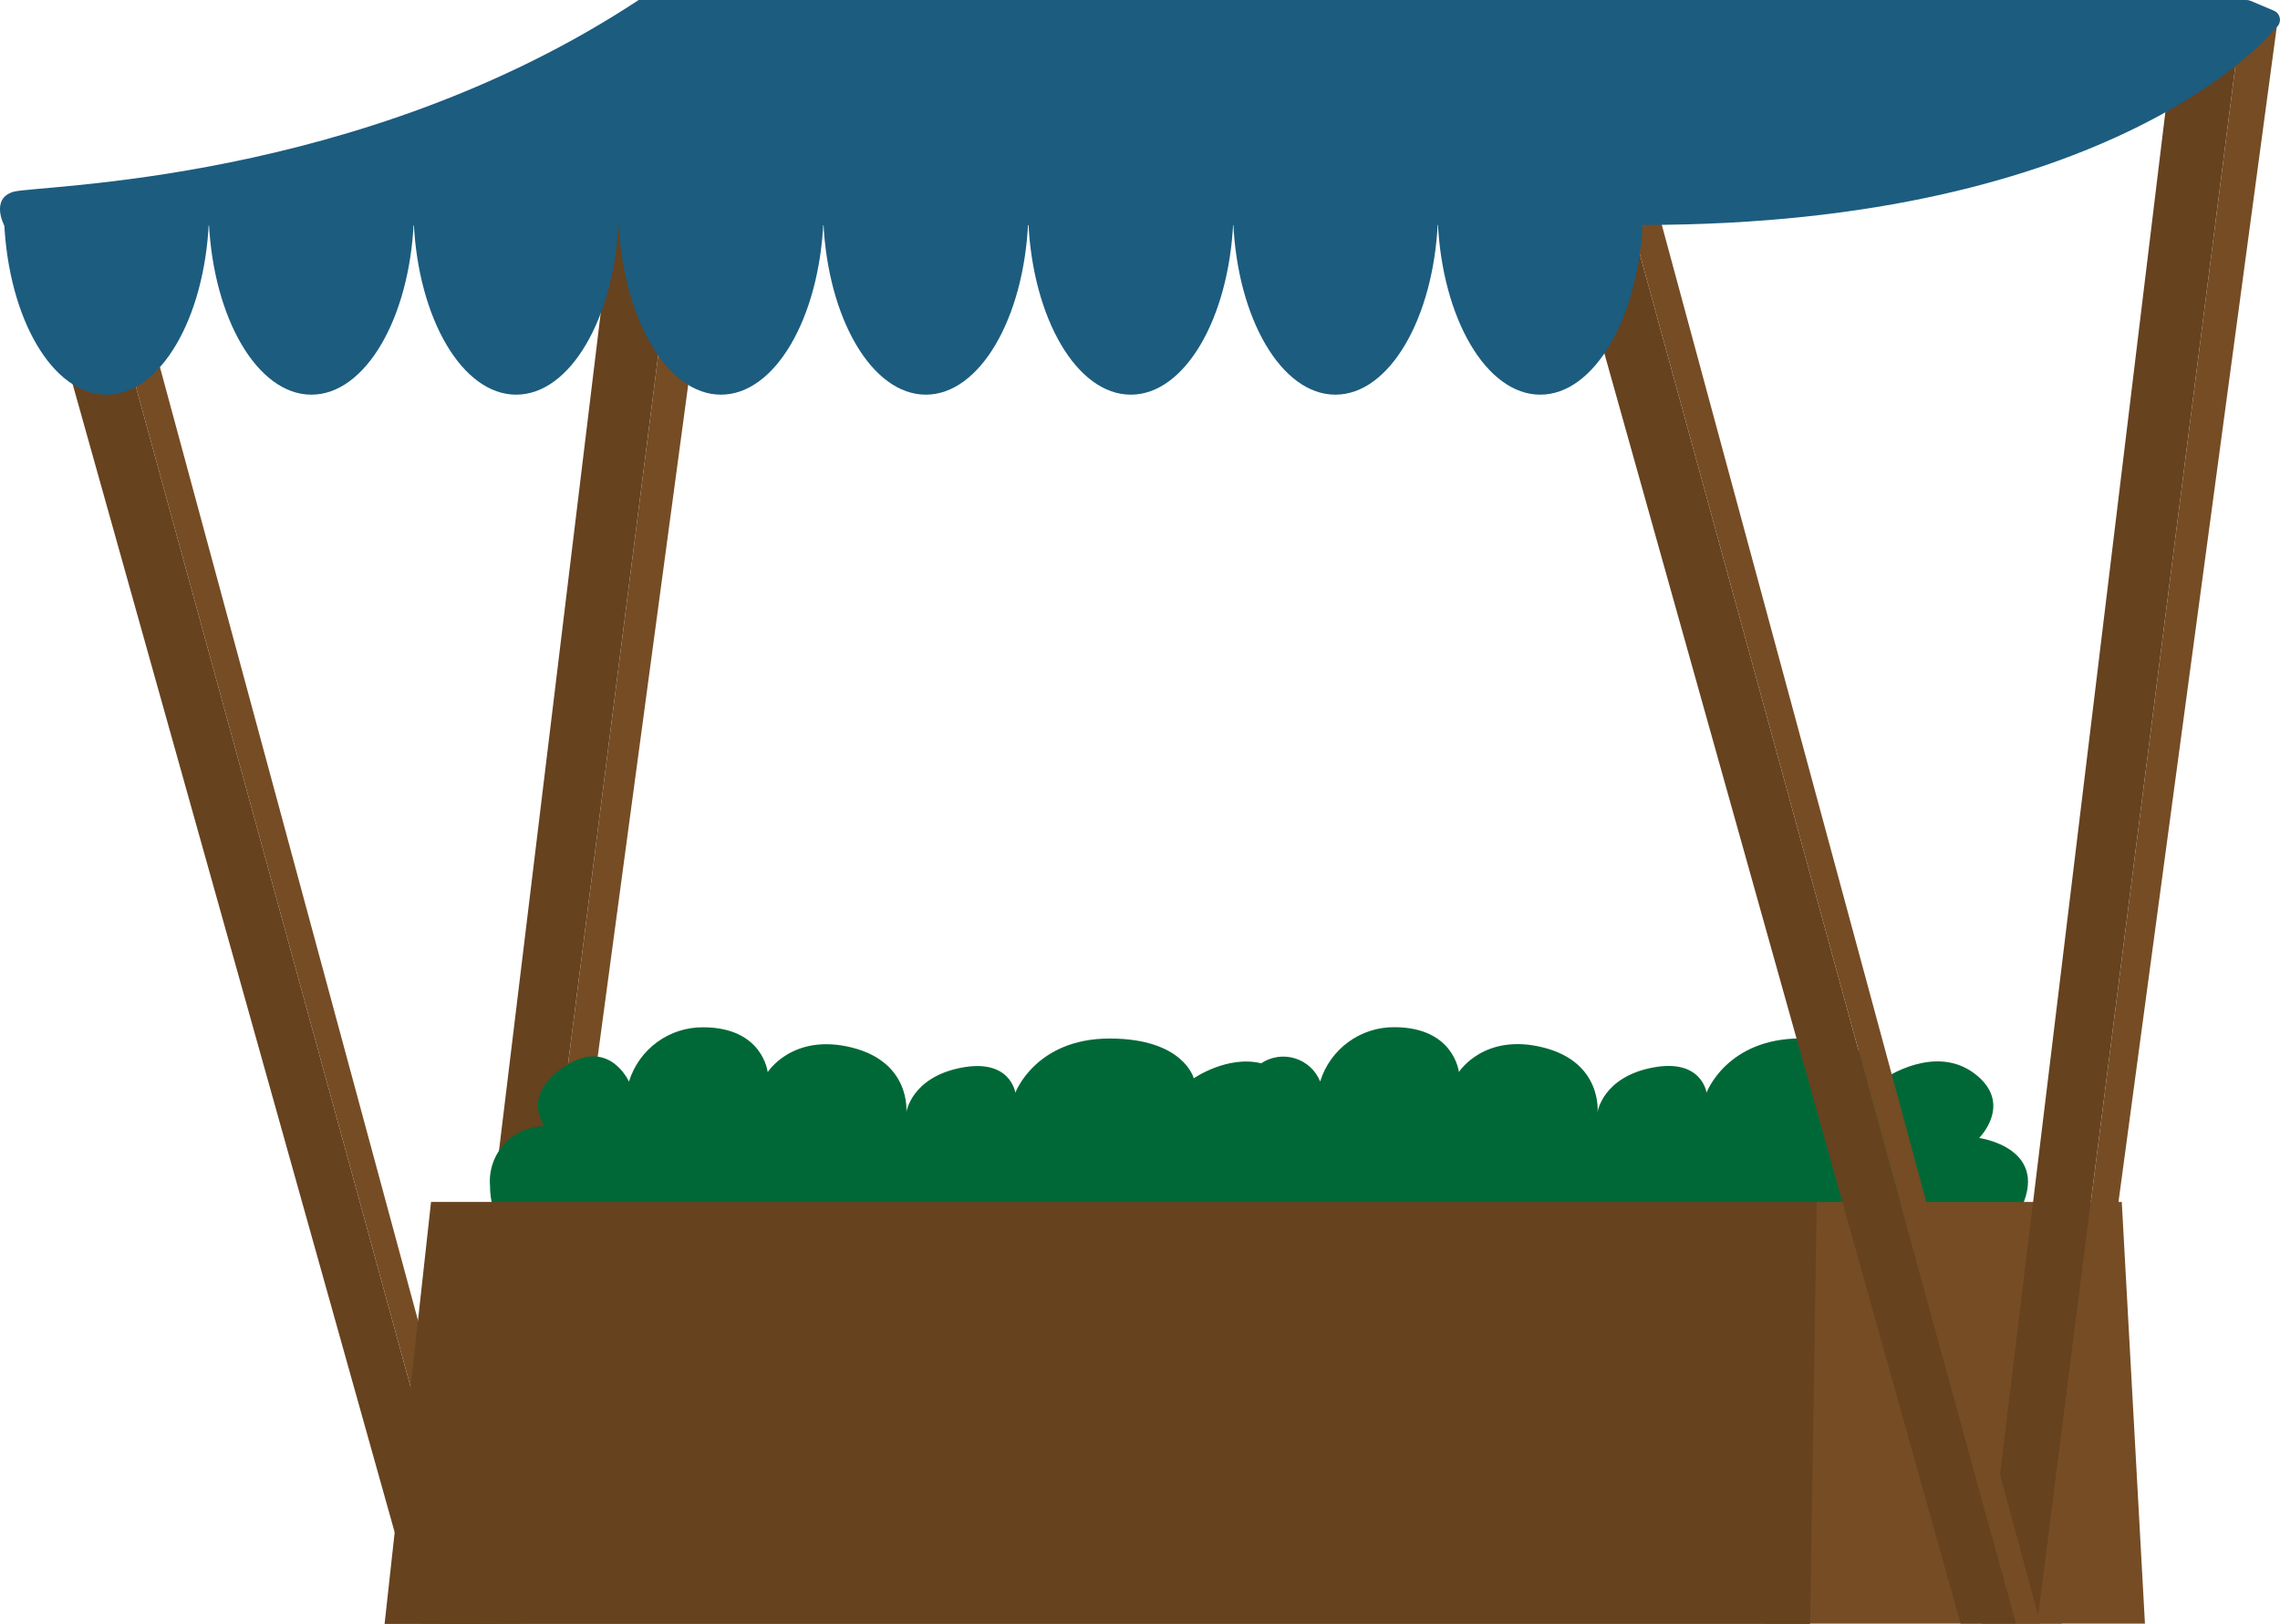
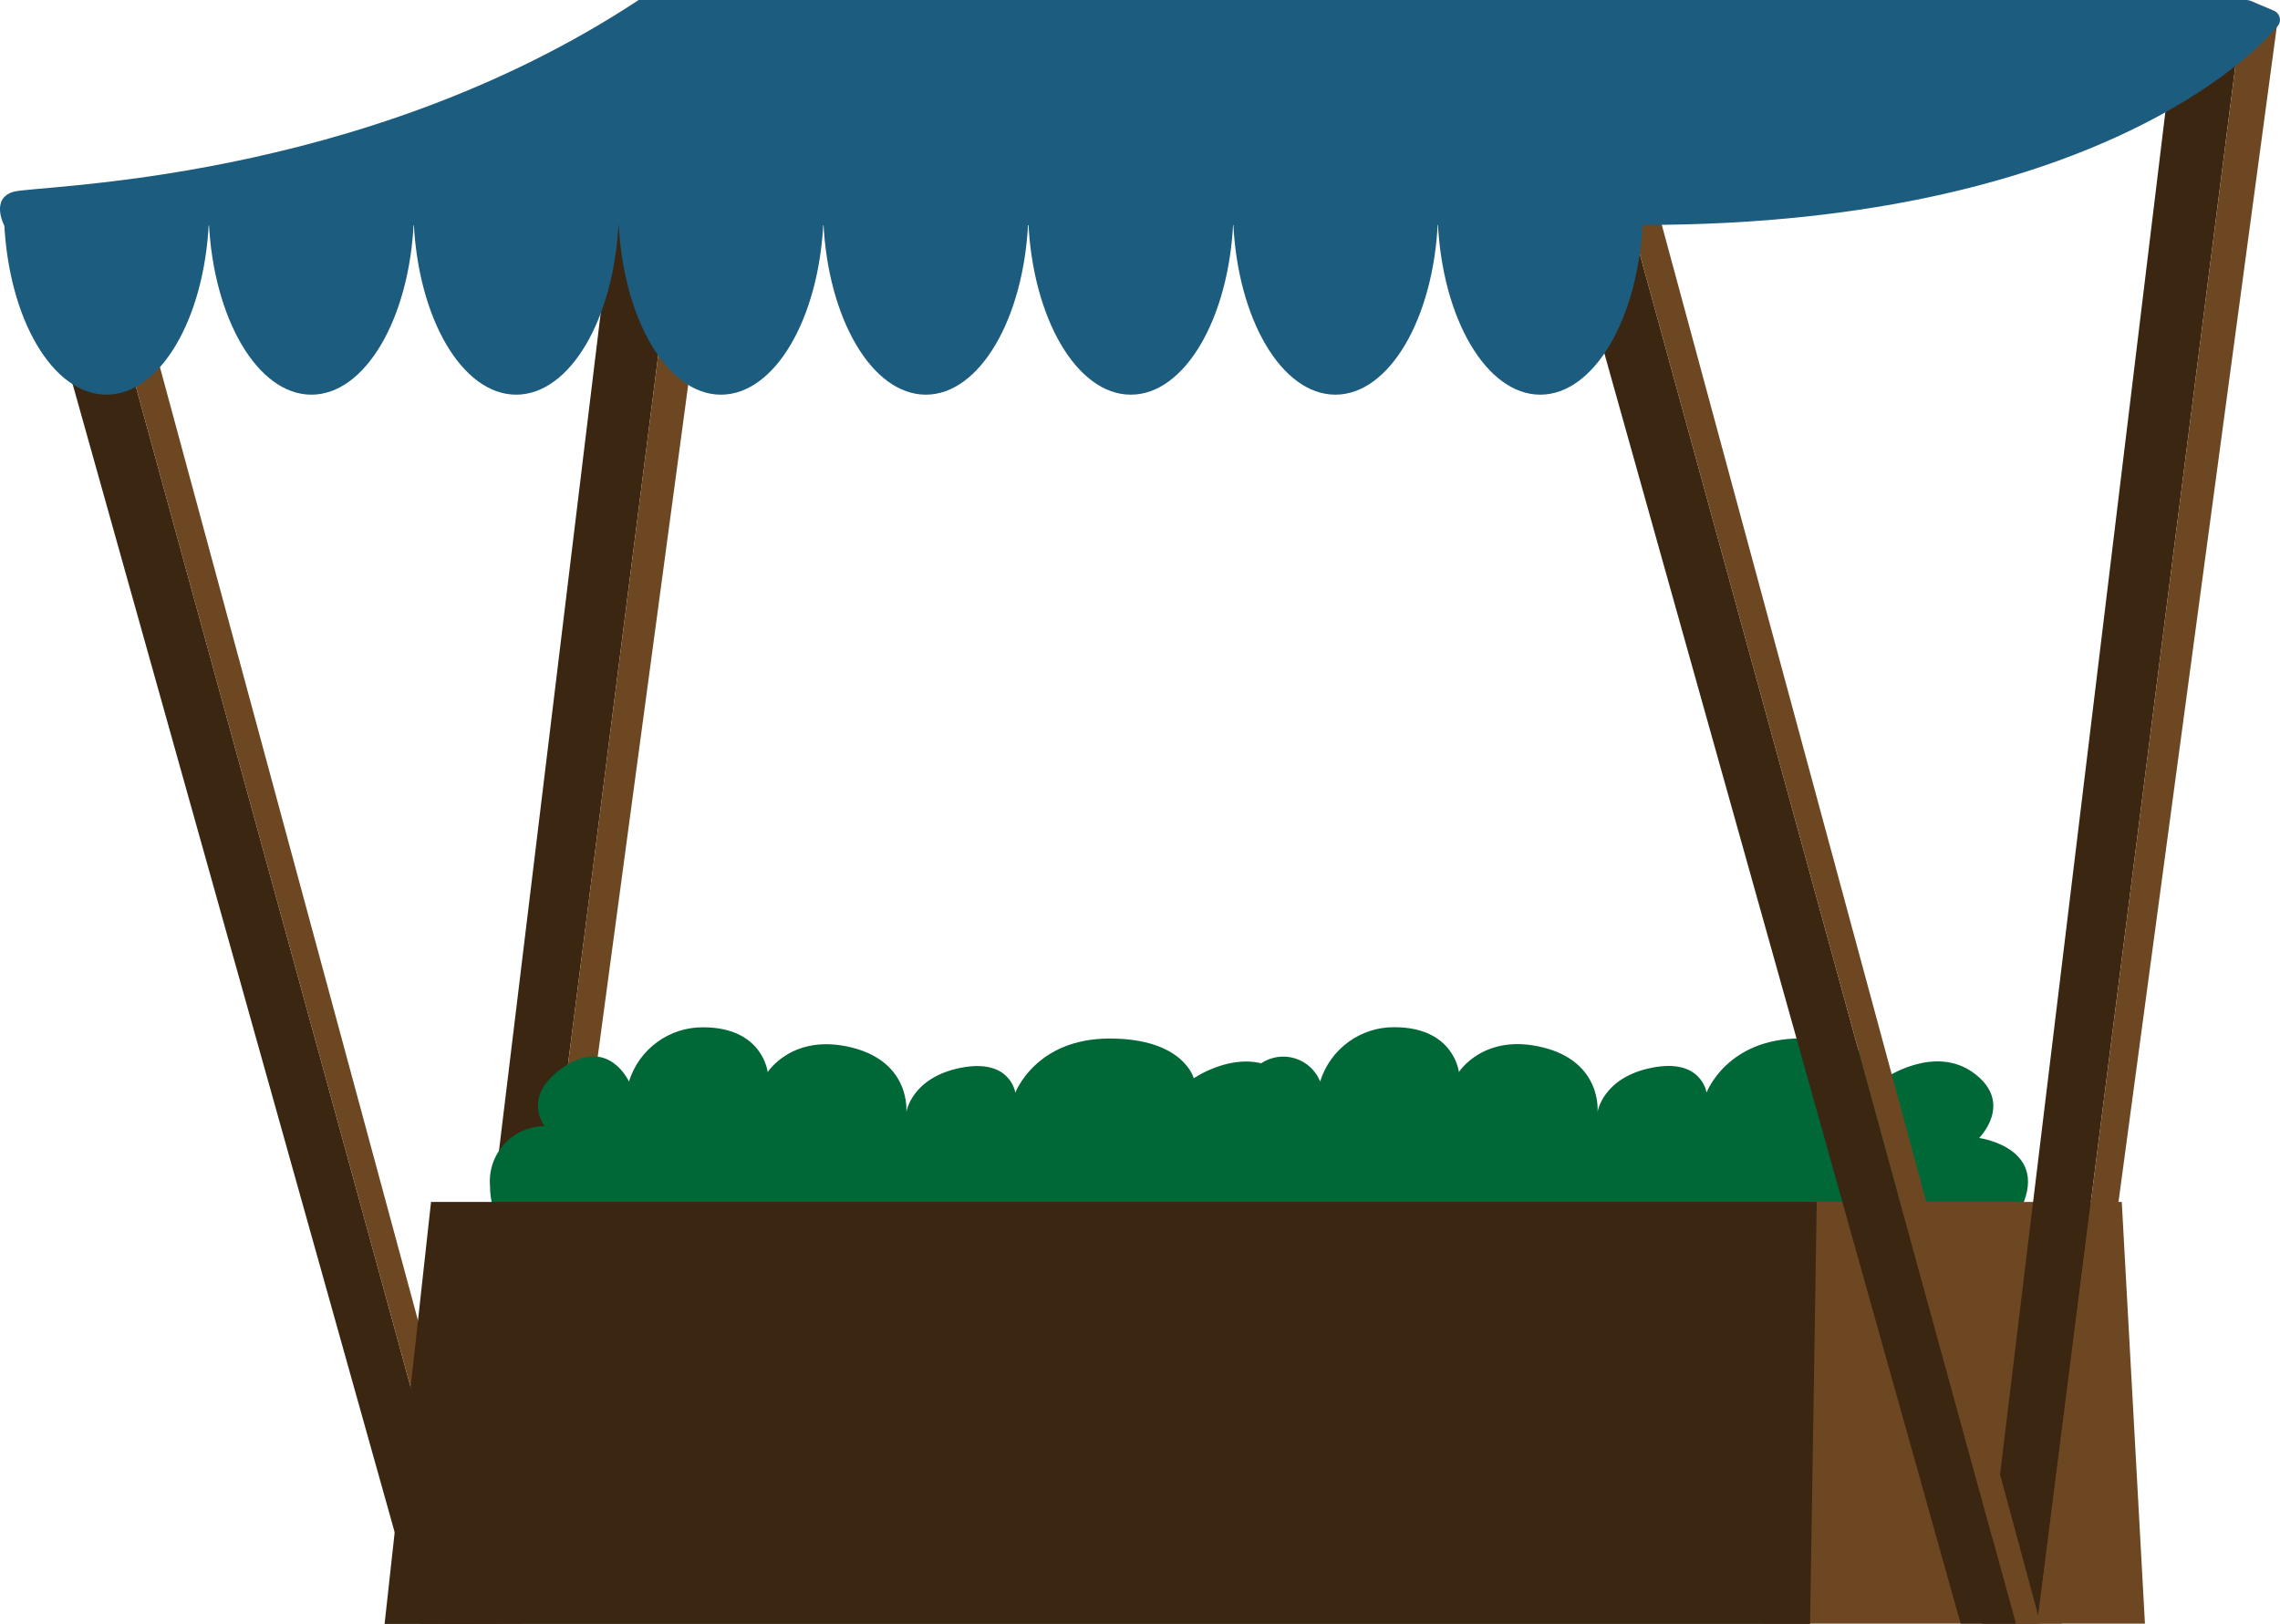
<svg xmlns="http://www.w3.org/2000/svg" width="229.25" height="163.31" viewBox="0 0 229.25 163.31">
  <defs>
    <style>
      .cls-1 {
-         fill: #66421f;
+         fill: #3b2612;
      }

      .cls-2 {
-         fill: #754c24;
+         fill: #6d4722;
      }

      .cls-3 {
        fill: #006837;
      }

      .cls-4 {
        fill: #1c5c7f;
      }
    </style>
  </defs>
  <g id="Layer_2" data-name="Layer 2">
    <g id="_0" data-name="0">
      <g>
        <g>
          <g>
            <polygon class="cls-1" points="70.69 0.27 64.22 0 44.4 163.28 49.96 163.28 70.69 0.27" />
            <polygon class="cls-2" points="70.69 0.27 74.15 1.92 52.42 163.28 49.96 163.28 70.69 0.27" />
          </g>
          <g>
            <polygon class="cls-1" points="8.55 20.27 2.08 20 42.26 163.28 47.82 163.28 8.55 20.27" />
            <polygon class="cls-2" points="8.55 20.27 12.02 21.91 50.28 163.28 47.82 163.28 8.55 20.27" />
          </g>
        </g>
        <path class="cls-3" d="M199,114.44s3.5-3.48-.47-6.48-9,.47-9,.47-1-4-8.46-4-9.48,5.45-9.48,5.45-.48-3.49-5.47-2.51-5.49,4.47-5.49,4.47.51-5-5.46-6.5-8.48,2.47-8.48,2.47-.48-4.49-6.46-4.51a7.75,7.75,0,0,0-7.49,5.46,4,4,0,0,0-5.93-1.83c-3.41-.83-6.78,1.51-6.78,1.51s-1-4-8.46-4-9.48,5.45-9.48,5.45-.48-3.49-5.47-2.51-5.49,4.47-5.49,4.47.51-5-5.46-6.5-8.48,2.47-8.48,2.47-.48-4.49-6.46-4.51a7.75,7.75,0,0,0-7.49,5.46s-2-4.49-6.47-1.52-2,6-2,6a5.54,5.54,0,0,0-5.5,6c0,6,6,6.5,6,6.5l77.21.24a3.44,3.44,0,0,0,.38-.22l69.12.22a2.48,2.48,0,0,0,1-4C206.48,115.46,199,114.44,199,114.44Z" />
        <g>
          <polygon class="cls-2" points="182.67 120.87 213.34 120.87 215.67 163.28 177.34 163.28 182.67 120.87" />
          <polygon class="cls-1" points="38.67 163.31 43.34 120.87 182.67 120.87 182 163.31 38.67 163.31" />
        </g>
        <g>
          <g>
            <polygon class="cls-1" points="225.57 0.27 219.09 0 199.28 163.28 204.84 163.28 225.57 0.27" />
            <polygon class="cls-2" points="225.57 0.27 229.03 1.92 207.3 163.28 204.84 163.28 225.57 0.27" />
          </g>
          <g>
            <polygon class="cls-1" points="163.43 20.27 156.96 20 197.14 163.28 202.7 163.28 163.43 20.27" />
            <polygon class="cls-2" points="163.43 20.27 166.9 21.91 205.16 163.28 202.7 163.28 163.43 20.27" />
          </g>
        </g>
        <g>
          <path class="cls-4" d="M228.48,3.2s-15.81,19.42-63.31,19.42L.43,22.68S-1,20,1.34,19.29,36.09,18.55,64.22,0H225.88a1.1,1.1,0,0,1,.4.08l2.37,1a1,1,0,0,1,.26,1.66Z" />
          <g>
            <path class="cls-4" d="M165.17,22.34c-.45,9.71-4.89,17.35-10.3,17.35s-9.85-7.64-10.3-17.35Z" />
            <path class="cls-4" d="M144.57,22.34c-.44,9.71-4.88,17.35-10.3,17.35S124.42,32.05,124,22.34Z" />
            <path class="cls-4" d="M124,22.34c-.45,9.71-4.88,17.35-10.3,17.35s-9.85-7.64-10.3-17.35Z" />
            <path class="cls-4" d="M103.38,22.34c-.44,9.71-4.88,17.35-10.29,17.35s-9.85-7.64-10.3-17.35Z" />
            <path class="cls-4" d="M82.79,22.34c-.45,9.71-4.88,17.35-10.3,17.35S62.64,32.05,62.2,22.34Z" />
            <path class="cls-4" d="M62.2,22.34c-.45,9.71-4.88,17.35-10.3,17.35s-9.85-7.64-10.3-17.35Z" />
            <path class="cls-4" d="M41.6,22.34c-.44,9.71-4.88,17.35-10.29,17.35S21.46,32.05,21,22.34Z" />
            <path class="cls-4" d="M21,22.34c-.45,9.71-4.88,17.35-10.3,17.35S.86,32.05.42,22.34Z" />
          </g>
        </g>
      </g>
    </g>
  </g>
</svg>
